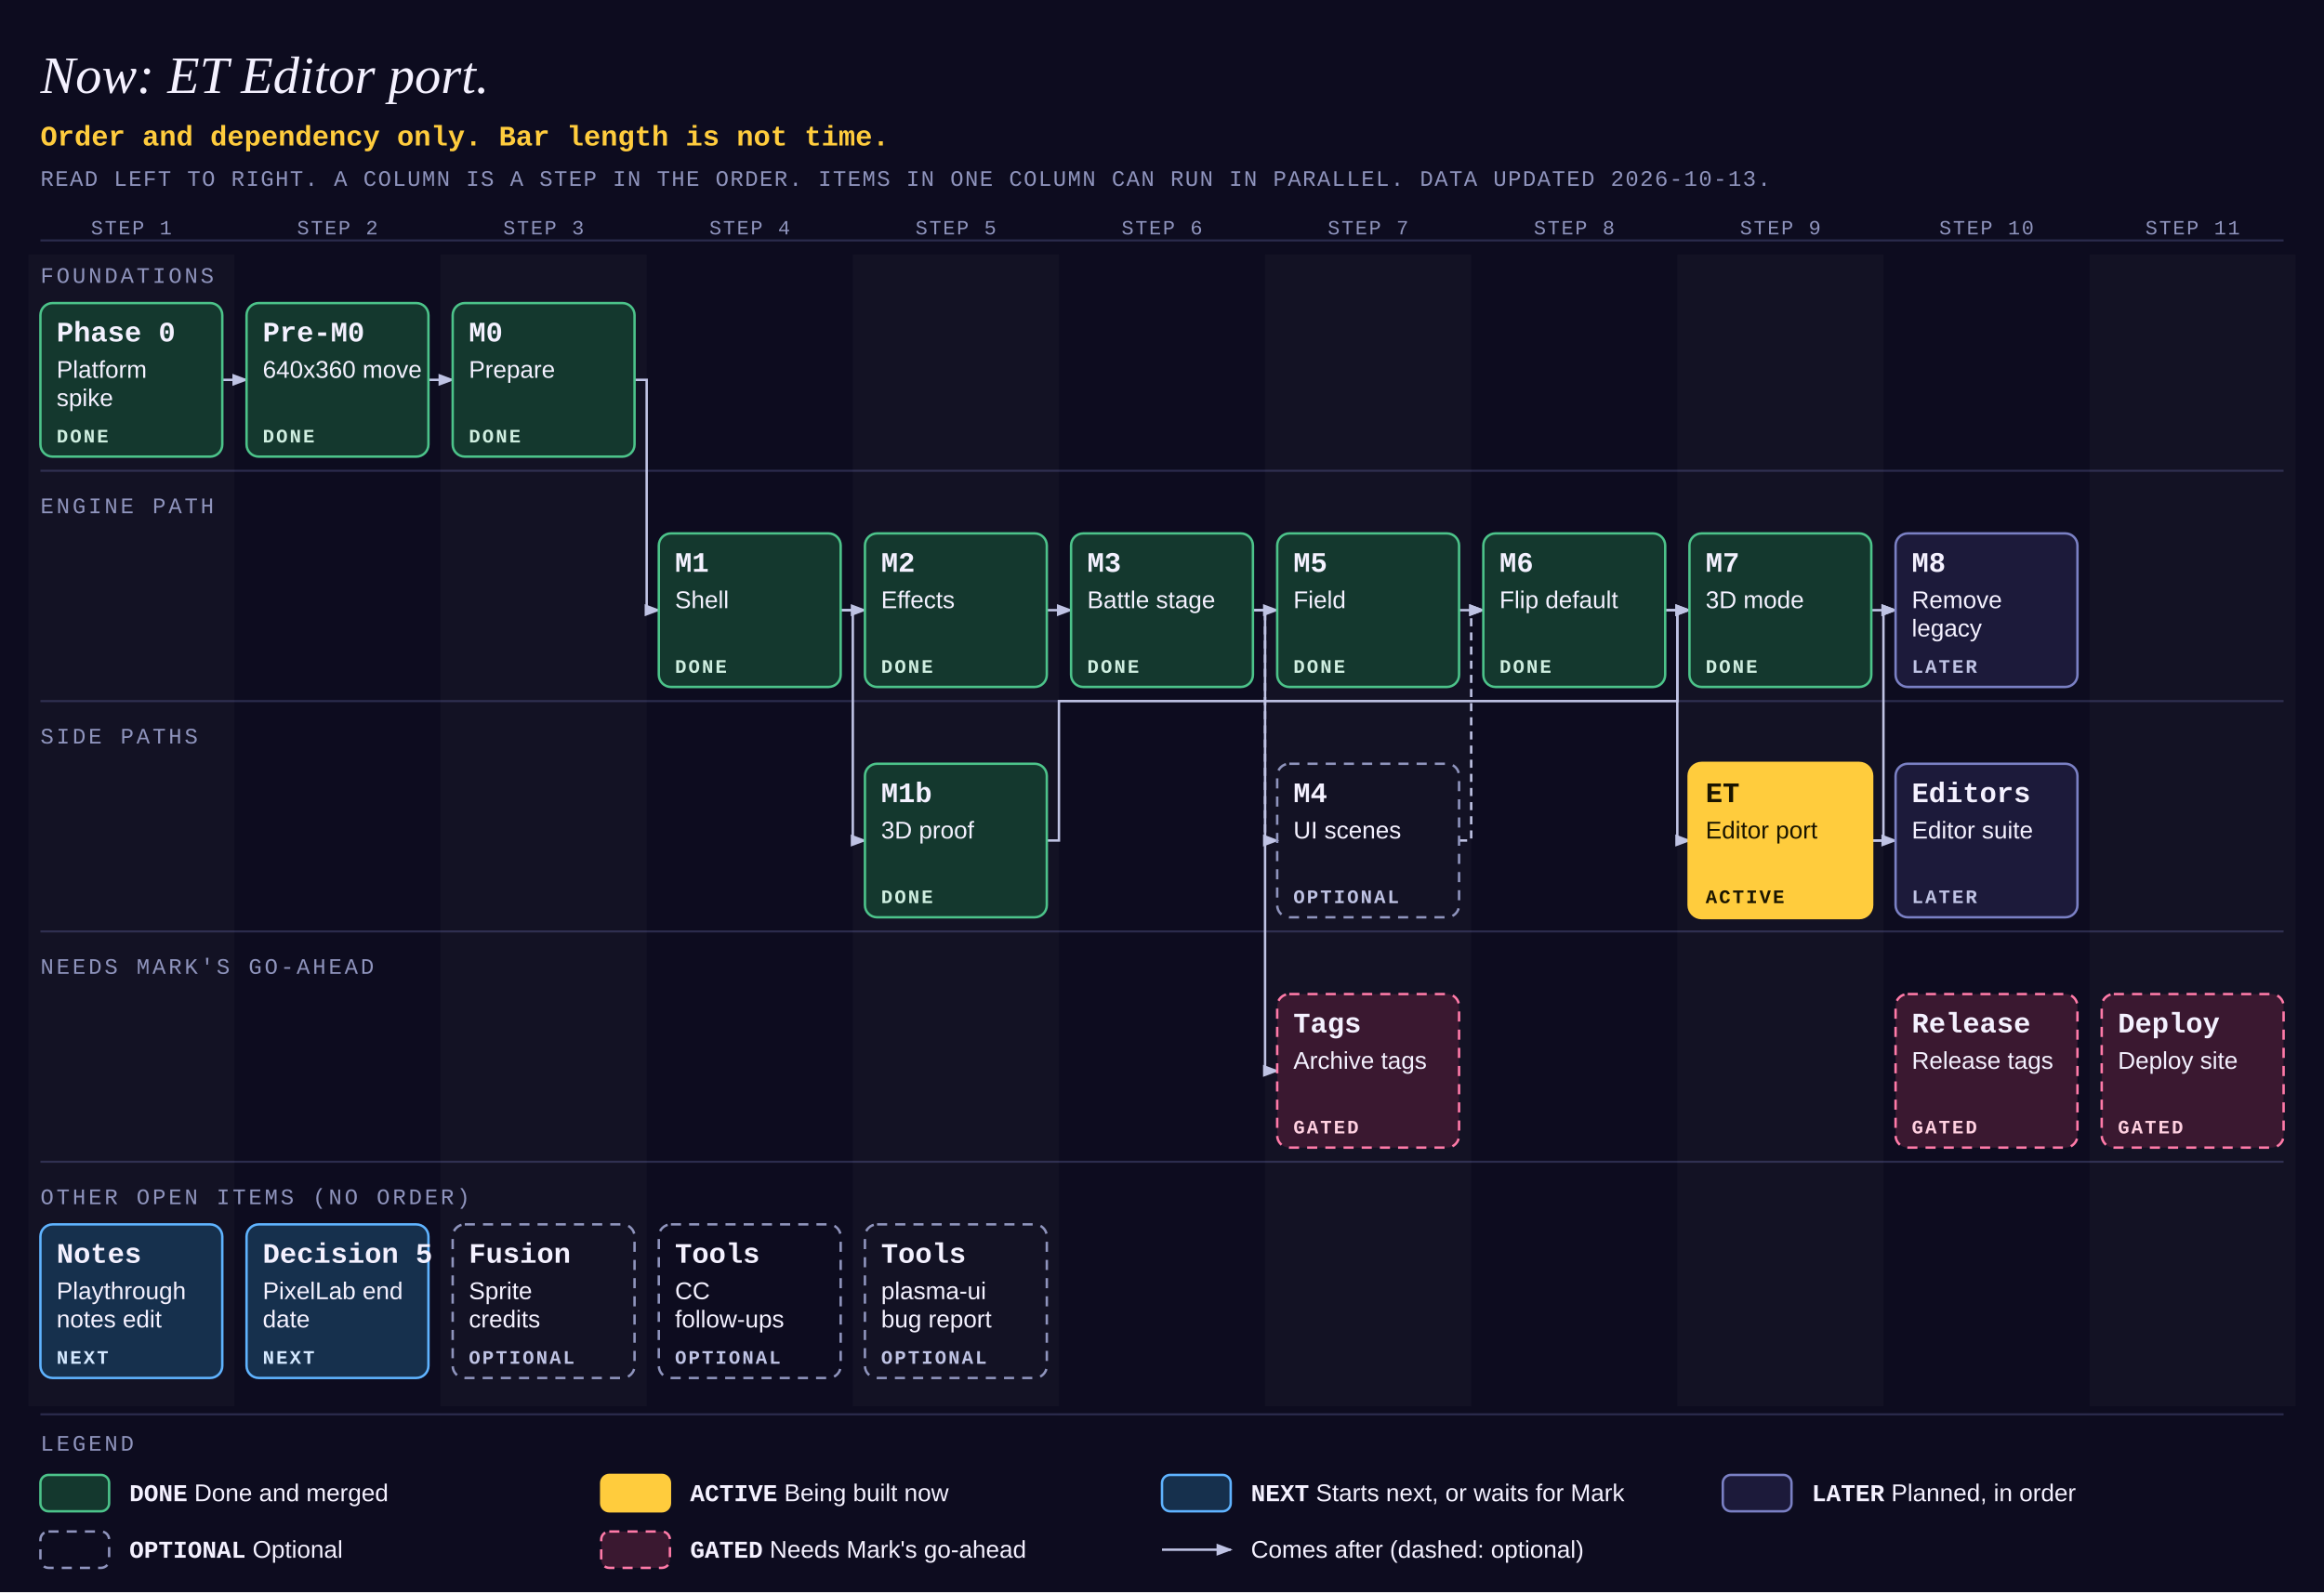
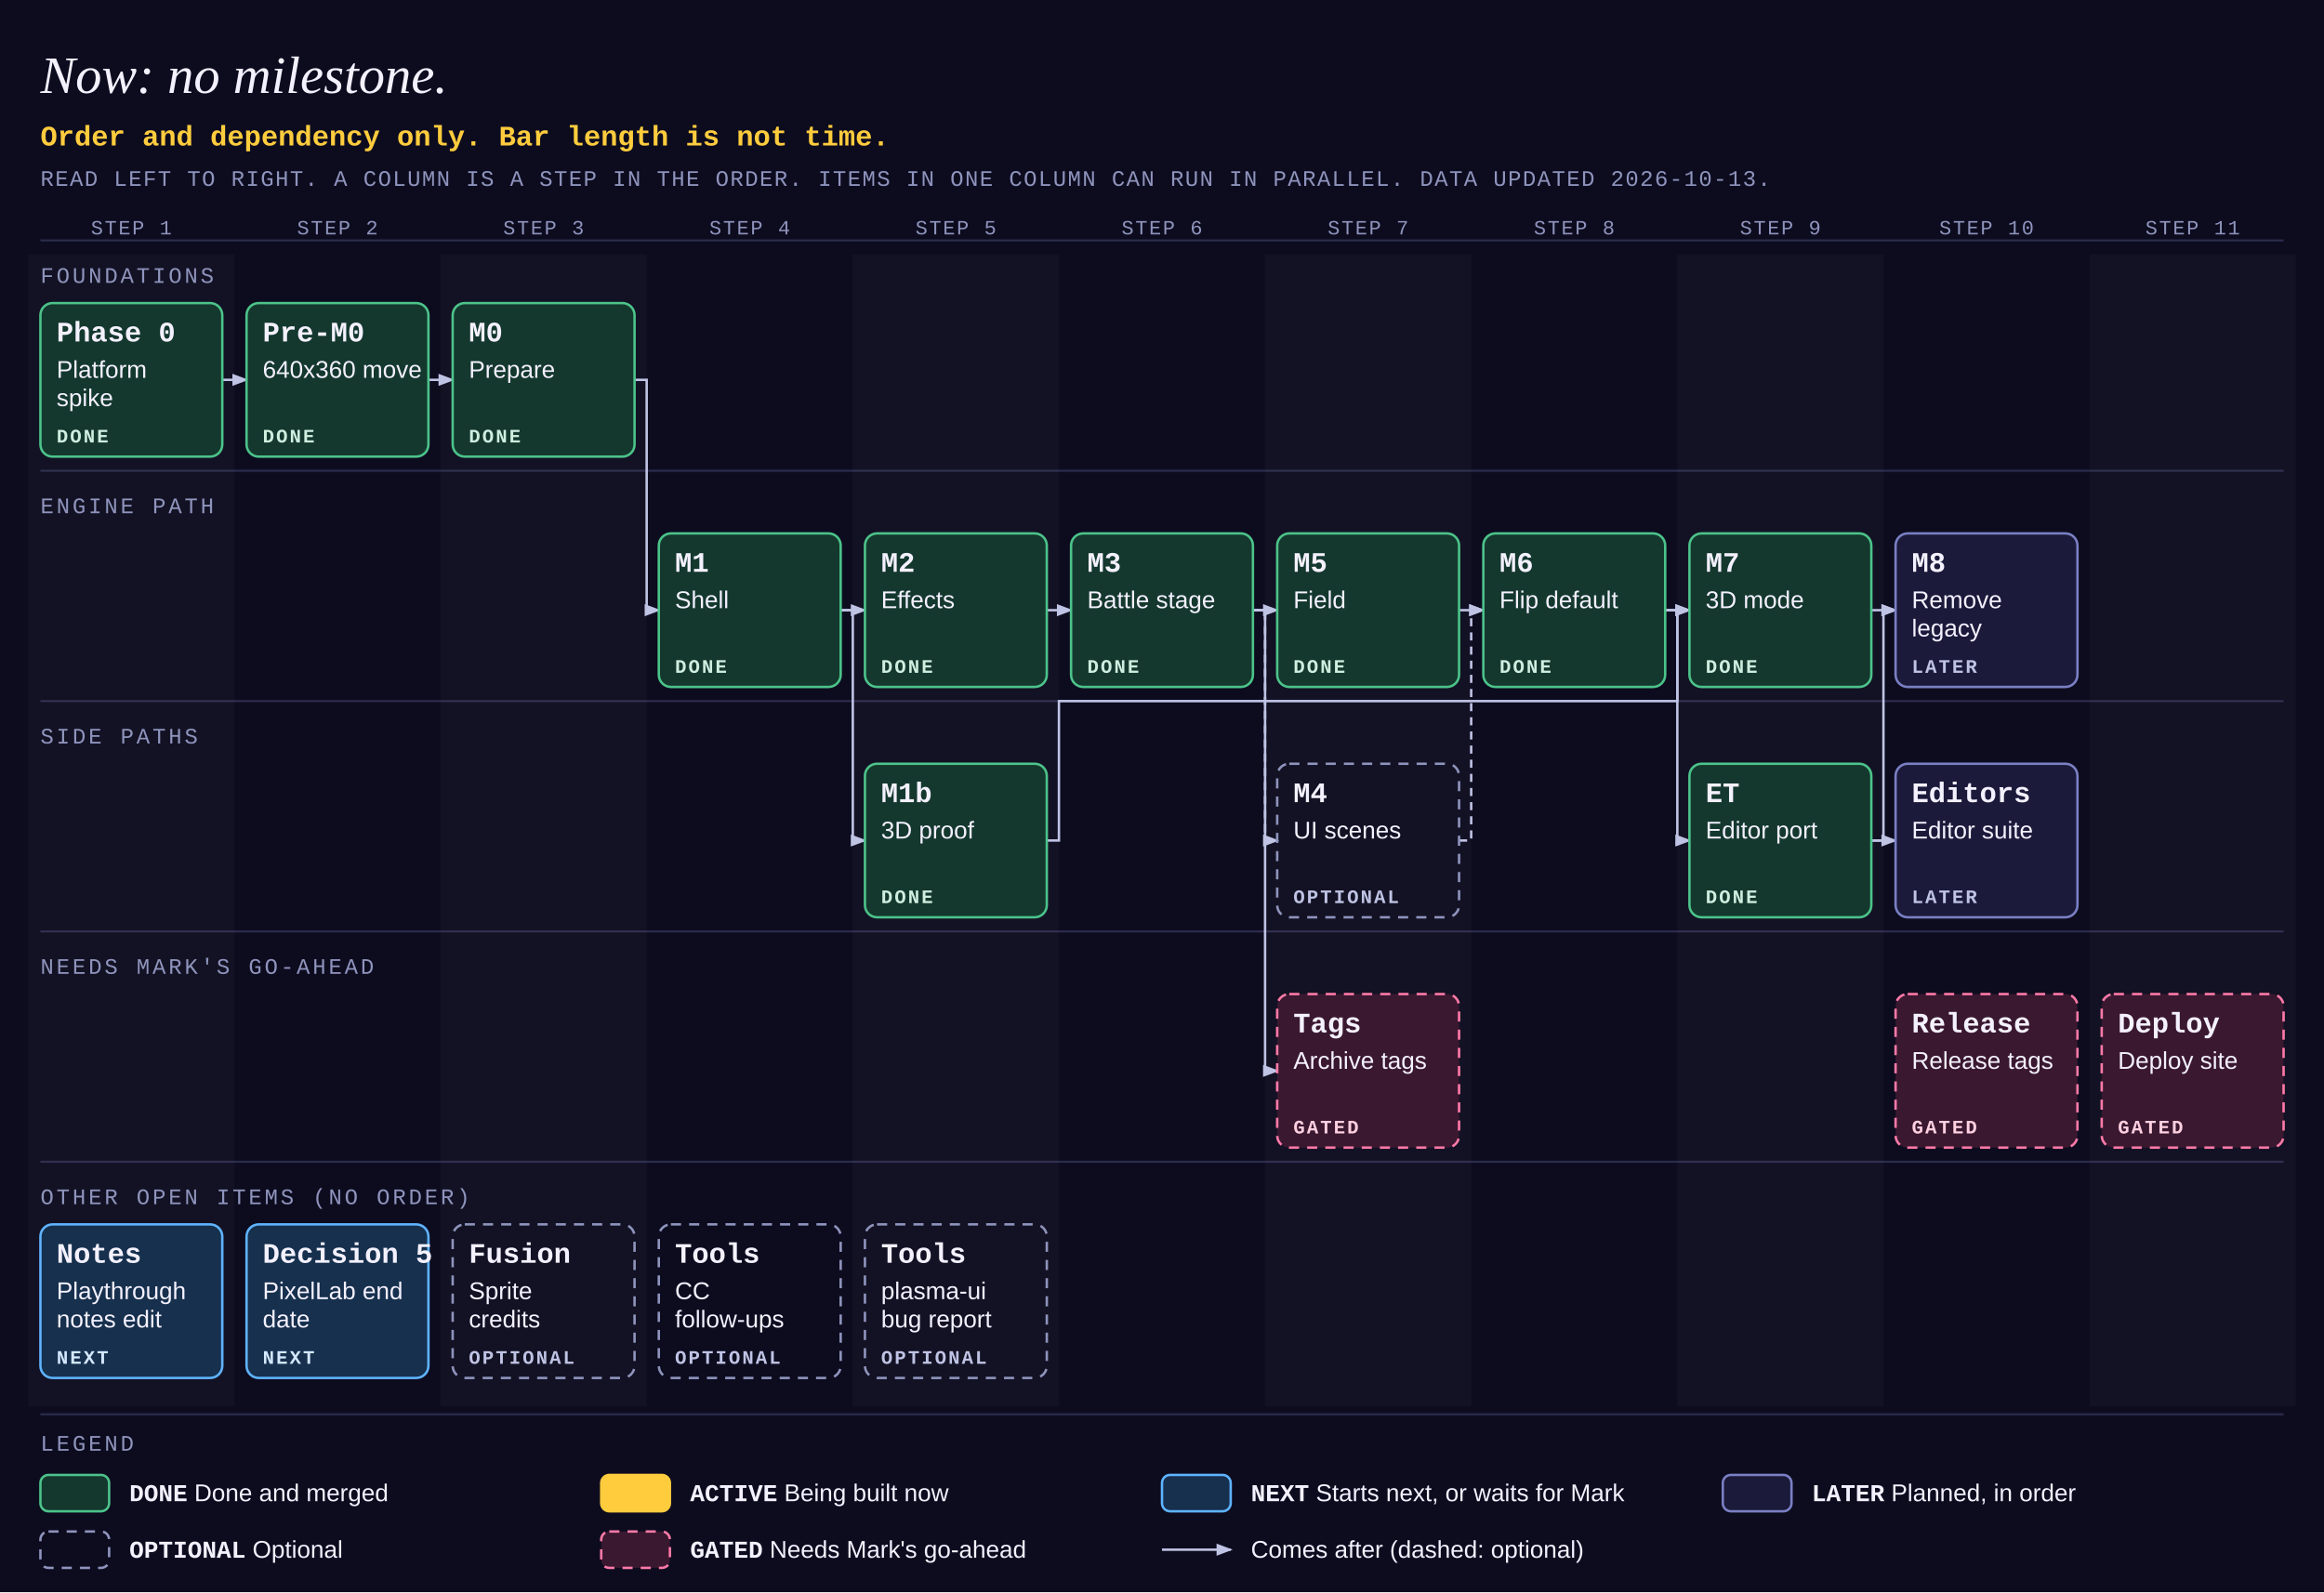
<svg xmlns="http://www.w3.org/2000/svg" viewBox="0 0 1150 788" width="1150" height="788" role="img" aria-labelledby="roadmap-title roadmap-desc">
  <defs>
    <marker id="arrow" markerWidth="8" markerHeight="6" refX="7" refY="3" orient="auto" markerUnits="userSpaceOnUse">
      <polygon points="0 0, 8 3, 0 6" fill="#bfc3e4" />
    </marker>
  </defs>
  <rect width="1150" height="788" fill="#0d0c1f" />
-   <text x="20" y="46" fill="#f4f1ff" font-size="26" font-style="italic" font-family="'Instrument Serif', Georgia, 'Times New Roman', serif">Now: ET Editor port.</text>
+   <text x="20" y="46" fill="#f4f1ff" font-size="26" font-style="italic" font-family="'Instrument Serif', Georgia, 'Times New Roman', serif">Now: no milestone.</text>
  <text x="20" y="72" fill="#ffcc3d" font-size="14" font-weight="600" font-family="'Geist Mono', ui-monospace, Consolas, 'Courier New', monospace">Order and dependency only. Bar length is not time.</text>
  <text x="20" y="92" fill="#8f94bd" font-size="11" font-family="'Geist Mono', ui-monospace, Consolas, 'Courier New', monospace" letter-spacing="0.06em">READ LEFT TO RIGHT. A COLUMN IS A STEP IN THE ORDER. ITEMS IN ONE COLUMN CAN RUN IN PARALLEL. DATA UPDATED 2026-10-13.</text>
  <rect x="14" y="126" width="102" height="570" fill="#ffffff" fill-opacity="0.025" />
  <text x="65" y="116" fill="#8f94bd" font-size="10" text-anchor="middle" font-family="'Geist Mono', ui-monospace, Consolas, 'Courier New', monospace" letter-spacing="0.08em">STEP 1</text>
  <text x="167" y="116" fill="#8f94bd" font-size="10" text-anchor="middle" font-family="'Geist Mono', ui-monospace, Consolas, 'Courier New', monospace" letter-spacing="0.08em">STEP 2</text>
  <rect x="218" y="126" width="102" height="570" fill="#ffffff" fill-opacity="0.025" />
  <text x="269" y="116" fill="#8f94bd" font-size="10" text-anchor="middle" font-family="'Geist Mono', ui-monospace, Consolas, 'Courier New', monospace" letter-spacing="0.08em">STEP 3</text>
  <text x="371" y="116" fill="#8f94bd" font-size="10" text-anchor="middle" font-family="'Geist Mono', ui-monospace, Consolas, 'Courier New', monospace" letter-spacing="0.08em">STEP 4</text>
  <rect x="422" y="126" width="102" height="570" fill="#ffffff" fill-opacity="0.025" />
  <text x="473" y="116" fill="#8f94bd" font-size="10" text-anchor="middle" font-family="'Geist Mono', ui-monospace, Consolas, 'Courier New', monospace" letter-spacing="0.08em">STEP 5</text>
  <text x="575" y="116" fill="#8f94bd" font-size="10" text-anchor="middle" font-family="'Geist Mono', ui-monospace, Consolas, 'Courier New', monospace" letter-spacing="0.08em">STEP 6</text>
  <rect x="626" y="126" width="102" height="570" fill="#ffffff" fill-opacity="0.025" />
  <text x="677" y="116" fill="#8f94bd" font-size="10" text-anchor="middle" font-family="'Geist Mono', ui-monospace, Consolas, 'Courier New', monospace" letter-spacing="0.08em">STEP 7</text>
  <text x="779" y="116" fill="#8f94bd" font-size="10" text-anchor="middle" font-family="'Geist Mono', ui-monospace, Consolas, 'Courier New', monospace" letter-spacing="0.08em">STEP 8</text>
  <rect x="830" y="126" width="102" height="570" fill="#ffffff" fill-opacity="0.025" />
  <text x="881" y="116" fill="#8f94bd" font-size="10" text-anchor="middle" font-family="'Geist Mono', ui-monospace, Consolas, 'Courier New', monospace" letter-spacing="0.08em">STEP 9</text>
  <text x="983" y="116" fill="#8f94bd" font-size="10" text-anchor="middle" font-family="'Geist Mono', ui-monospace, Consolas, 'Courier New', monospace" letter-spacing="0.08em">STEP 10</text>
  <rect x="1034" y="126" width="102" height="570" fill="#ffffff" fill-opacity="0.025" />
  <text x="1085" y="116" fill="#8f94bd" font-size="10" text-anchor="middle" font-family="'Geist Mono', ui-monospace, Consolas, 'Courier New', monospace" letter-spacing="0.08em">STEP 11</text>
  <line x1="20" y1="119" x2="1130" y2="119" stroke="#7a80c4" stroke-opacity="0.28" />
  <text x="20" y="140" fill="#8f94bd" font-size="11" font-family="'Geist Mono', ui-monospace, Consolas, 'Courier New', monospace" letter-spacing="0.12em">FOUNDATIONS</text>
  <line x1="20" y1="233" x2="1130" y2="233" stroke="#7a80c4" stroke-opacity="0.28" />
  <text x="20" y="254" fill="#8f94bd" font-size="11" font-family="'Geist Mono', ui-monospace, Consolas, 'Courier New', monospace" letter-spacing="0.12em">ENGINE PATH</text>
  <line x1="20" y1="347" x2="1130" y2="347" stroke="#7a80c4" stroke-opacity="0.28" />
  <text x="20" y="368" fill="#8f94bd" font-size="11" font-family="'Geist Mono', ui-monospace, Consolas, 'Courier New', monospace" letter-spacing="0.12em">SIDE PATHS</text>
  <line x1="20" y1="461" x2="1130" y2="461" stroke="#7a80c4" stroke-opacity="0.28" />
  <text x="20" y="482" fill="#8f94bd" font-size="11" font-family="'Geist Mono', ui-monospace, Consolas, 'Courier New', monospace" letter-spacing="0.12em">NEEDS MARK'S GO-AHEAD</text>
  <line x1="20" y1="575" x2="1130" y2="575" stroke="#7a80c4" stroke-opacity="0.28" />
  <text x="20" y="596" fill="#8f94bd" font-size="11" font-family="'Geist Mono', ui-monospace, Consolas, 'Courier New', monospace" letter-spacing="0.12em">OTHER OPEN ITEMS (NO ORDER)</text>
  <path d="M 110 188 H 122" fill="none" stroke="#bfc3e4" stroke-width="1.2" marker-end="url(#arrow)" />
  <path d="M 212 188 H 224" fill="none" stroke="#bfc3e4" stroke-width="1.2" marker-end="url(#arrow)" />
  <path d="M 314 188 H 320 V 302 H 326" fill="none" stroke="#bfc3e4" stroke-width="1.2" marker-end="url(#arrow)" />
  <path d="M 416 302 H 428" fill="none" stroke="#bfc3e4" stroke-width="1.2" marker-end="url(#arrow)" />
  <path d="M 518 302 H 530" fill="none" stroke="#bfc3e4" stroke-width="1.2" marker-end="url(#arrow)" />
  <path d="M 620 302 H 632" fill="none" stroke="#bfc3e4" stroke-width="1.2" marker-end="url(#arrow)" />
  <path d="M 722 302 H 734" fill="none" stroke="#bfc3e4" stroke-width="1.2" marker-end="url(#arrow)" />
  <path d="M 722 416 H 728 V 302 H 734" fill="none" stroke="#bfc3e4" stroke-width="1.2" stroke-dasharray="4 3" marker-end="url(#arrow)" />
  <path d="M 824 302 H 836" fill="none" stroke="#bfc3e4" stroke-width="1.2" marker-end="url(#arrow)" />
  <path d="M 518 416 H 524 V 347 H 830 V 302 H 836" fill="none" stroke="#bfc3e4" stroke-width="1.2" marker-end="url(#arrow)" />
  <path d="M 926 302 H 938" fill="none" stroke="#bfc3e4" stroke-width="1.2" marker-end="url(#arrow)" />
  <path d="M 926 416 H 932 V 302 H 938" fill="none" stroke="#bfc3e4" stroke-width="1.2" marker-end="url(#arrow)" />
  <path d="M 416 302 H 422 V 416 H 428" fill="none" stroke="#bfc3e4" stroke-width="1.2" marker-end="url(#arrow)" />
  <path d="M 620 302 H 626 V 416 H 632" fill="none" stroke="#bfc3e4" stroke-width="1.2" stroke-dasharray="4 3" marker-end="url(#arrow)" />
  <path d="M 620 302 H 626 V 530 H 632" fill="none" stroke="#bfc3e4" stroke-width="1.2" marker-end="url(#arrow)" />
  <path d="M 824 302 H 830 V 416 H 836" fill="none" stroke="#bfc3e4" stroke-width="1.2" marker-end="url(#arrow)" />
  <path d="M 926 416 H 938" fill="none" stroke="#bfc3e4" stroke-width="1.2" marker-end="url(#arrow)" />
  <g id="item-Phase-0">
    <rect x="20" y="150" width="90" height="76" rx="6" fill="#14382e" stroke="#4cc38a" stroke-width="1.2" />
    <text x="28" y="169" fill="#f4f1ff" font-size="14" font-weight="700" font-family="'Geist Mono', ui-monospace, Consolas, 'Courier New', monospace">Phase 0</text>
    <text x="28" y="187" fill="#f4f1ff" font-size="12" font-family="Geist, 'Segoe UI', system-ui, -apple-system, Arial, sans-serif">Platform</text>
    <text x="28" y="201" fill="#f4f1ff" font-size="12" font-family="Geist, 'Segoe UI', system-ui, -apple-system, Arial, sans-serif">spike</text>
    <text x="28" y="219" fill="#cfeee0" font-size="9.5" font-weight="600" font-family="'Geist Mono', ui-monospace, Consolas, 'Courier New', monospace" letter-spacing="0.1em">DONE</text>
  </g>
  <g id="item-Pre-M0">
    <rect x="122" y="150" width="90" height="76" rx="6" fill="#14382e" stroke="#4cc38a" stroke-width="1.2" />
    <text x="130" y="169" fill="#f4f1ff" font-size="14" font-weight="700" font-family="'Geist Mono', ui-monospace, Consolas, 'Courier New', monospace">Pre-M0</text>
    <text x="130" y="187" fill="#f4f1ff" font-size="12" font-family="Geist, 'Segoe UI', system-ui, -apple-system, Arial, sans-serif">640x360 move</text>
    <text x="130" y="219" fill="#cfeee0" font-size="9.5" font-weight="600" font-family="'Geist Mono', ui-monospace, Consolas, 'Courier New', monospace" letter-spacing="0.1em">DONE</text>
  </g>
  <g id="item-M0">
    <rect x="224" y="150" width="90" height="76" rx="6" fill="#14382e" stroke="#4cc38a" stroke-width="1.2" />
    <text x="232" y="169" fill="#f4f1ff" font-size="14" font-weight="700" font-family="'Geist Mono', ui-monospace, Consolas, 'Courier New', monospace">M0</text>
    <text x="232" y="187" fill="#f4f1ff" font-size="12" font-family="Geist, 'Segoe UI', system-ui, -apple-system, Arial, sans-serif">Prepare</text>
    <text x="232" y="219" fill="#cfeee0" font-size="9.5" font-weight="600" font-family="'Geist Mono', ui-monospace, Consolas, 'Courier New', monospace" letter-spacing="0.1em">DONE</text>
  </g>
  <g id="item-M1">
    <rect x="326" y="264" width="90" height="76" rx="6" fill="#14382e" stroke="#4cc38a" stroke-width="1.2" />
    <text x="334" y="283" fill="#f4f1ff" font-size="14" font-weight="700" font-family="'Geist Mono', ui-monospace, Consolas, 'Courier New', monospace">M1</text>
    <text x="334" y="301" fill="#f4f1ff" font-size="12" font-family="Geist, 'Segoe UI', system-ui, -apple-system, Arial, sans-serif">Shell</text>
    <text x="334" y="333" fill="#cfeee0" font-size="9.5" font-weight="600" font-family="'Geist Mono', ui-monospace, Consolas, 'Courier New', monospace" letter-spacing="0.1em">DONE</text>
  </g>
  <g id="item-M2">
    <rect x="428" y="264" width="90" height="76" rx="6" fill="#14382e" stroke="#4cc38a" stroke-width="1.2" />
    <text x="436" y="283" fill="#f4f1ff" font-size="14" font-weight="700" font-family="'Geist Mono', ui-monospace, Consolas, 'Courier New', monospace">M2</text>
    <text x="436" y="301" fill="#f4f1ff" font-size="12" font-family="Geist, 'Segoe UI', system-ui, -apple-system, Arial, sans-serif">Effects</text>
    <text x="436" y="333" fill="#cfeee0" font-size="9.5" font-weight="600" font-family="'Geist Mono', ui-monospace, Consolas, 'Courier New', monospace" letter-spacing="0.1em">DONE</text>
  </g>
  <g id="item-M3">
    <rect x="530" y="264" width="90" height="76" rx="6" fill="#14382e" stroke="#4cc38a" stroke-width="1.2" />
    <text x="538" y="283" fill="#f4f1ff" font-size="14" font-weight="700" font-family="'Geist Mono', ui-monospace, Consolas, 'Courier New', monospace">M3</text>
    <text x="538" y="301" fill="#f4f1ff" font-size="12" font-family="Geist, 'Segoe UI', system-ui, -apple-system, Arial, sans-serif">Battle stage</text>
    <text x="538" y="333" fill="#cfeee0" font-size="9.5" font-weight="600" font-family="'Geist Mono', ui-monospace, Consolas, 'Courier New', monospace" letter-spacing="0.1em">DONE</text>
  </g>
  <g id="item-M5">
    <rect x="632" y="264" width="90" height="76" rx="6" fill="#14382e" stroke="#4cc38a" stroke-width="1.2" />
    <text x="640" y="283" fill="#f4f1ff" font-size="14" font-weight="700" font-family="'Geist Mono', ui-monospace, Consolas, 'Courier New', monospace">M5</text>
    <text x="640" y="301" fill="#f4f1ff" font-size="12" font-family="Geist, 'Segoe UI', system-ui, -apple-system, Arial, sans-serif">Field</text>
    <text x="640" y="333" fill="#cfeee0" font-size="9.5" font-weight="600" font-family="'Geist Mono', ui-monospace, Consolas, 'Courier New', monospace" letter-spacing="0.1em">DONE</text>
  </g>
  <g id="item-M6">
    <rect x="734" y="264" width="90" height="76" rx="6" fill="#14382e" stroke="#4cc38a" stroke-width="1.2" />
    <text x="742" y="283" fill="#f4f1ff" font-size="14" font-weight="700" font-family="'Geist Mono', ui-monospace, Consolas, 'Courier New', monospace">M6</text>
    <text x="742" y="301" fill="#f4f1ff" font-size="12" font-family="Geist, 'Segoe UI', system-ui, -apple-system, Arial, sans-serif">Flip default</text>
    <text x="742" y="333" fill="#cfeee0" font-size="9.5" font-weight="600" font-family="'Geist Mono', ui-monospace, Consolas, 'Courier New', monospace" letter-spacing="0.1em">DONE</text>
  </g>
  <g id="item-M7">
    <rect x="836" y="264" width="90" height="76" rx="6" fill="#14382e" stroke="#4cc38a" stroke-width="1.2" />
    <text x="844" y="283" fill="#f4f1ff" font-size="14" font-weight="700" font-family="'Geist Mono', ui-monospace, Consolas, 'Courier New', monospace">M7</text>
    <text x="844" y="301" fill="#f4f1ff" font-size="12" font-family="Geist, 'Segoe UI', system-ui, -apple-system, Arial, sans-serif">3D mode</text>
    <text x="844" y="333" fill="#cfeee0" font-size="9.5" font-weight="600" font-family="'Geist Mono', ui-monospace, Consolas, 'Courier New', monospace" letter-spacing="0.1em">DONE</text>
  </g>
  <g id="item-M8">
    <rect x="938" y="264" width="90" height="76" rx="6" fill="#1c1a3a" stroke="#7a80c4" stroke-width="1.2" />
    <text x="946" y="283" fill="#f4f1ff" font-size="14" font-weight="700" font-family="'Geist Mono', ui-monospace, Consolas, 'Courier New', monospace">M8</text>
    <text x="946" y="301" fill="#f4f1ff" font-size="12" font-family="Geist, 'Segoe UI', system-ui, -apple-system, Arial, sans-serif">Remove</text>
    <text x="946" y="315" fill="#f4f1ff" font-size="12" font-family="Geist, 'Segoe UI', system-ui, -apple-system, Arial, sans-serif">legacy</text>
    <text x="946" y="333" fill="#bfc3e4" font-size="9.5" font-weight="600" font-family="'Geist Mono', ui-monospace, Consolas, 'Courier New', monospace" letter-spacing="0.1em">LATER</text>
  </g>
  <g id="item-M1b">
    <rect x="428" y="378" width="90" height="76" rx="6" fill="#14382e" stroke="#4cc38a" stroke-width="1.2" />
    <text x="436" y="397" fill="#f4f1ff" font-size="14" font-weight="700" font-family="'Geist Mono', ui-monospace, Consolas, 'Courier New', monospace">M1b</text>
    <text x="436" y="415" fill="#f4f1ff" font-size="12" font-family="Geist, 'Segoe UI', system-ui, -apple-system, Arial, sans-serif">3D proof</text>
    <text x="436" y="447" fill="#cfeee0" font-size="9.5" font-weight="600" font-family="'Geist Mono', ui-monospace, Consolas, 'Courier New', monospace" letter-spacing="0.1em">DONE</text>
  </g>
  <g id="item-M4">
    <rect x="632" y="378" width="90" height="76" rx="6" fill="none" stroke="#8f94bd" stroke-width="1.2" stroke-dasharray="5 4" />
    <text x="640" y="397" fill="#f4f1ff" font-size="14" font-weight="700" font-family="'Geist Mono', ui-monospace, Consolas, 'Courier New', monospace">M4</text>
    <text x="640" y="415" fill="#f4f1ff" font-size="12" font-family="Geist, 'Segoe UI', system-ui, -apple-system, Arial, sans-serif">UI scenes</text>
    <text x="640" y="447" fill="#bfc3e4" font-size="9.5" font-weight="600" font-family="'Geist Mono', ui-monospace, Consolas, 'Courier New', monospace" letter-spacing="0.1em">OPTIONAL</text>
  </g>
  <g id="item-archive-tags">
    <rect x="632" y="492" width="90" height="76" rx="6" fill="#3a1830" stroke="#ff7aa8" stroke-width="1.2" stroke-dasharray="5 4" />
    <text x="640" y="511" fill="#f4f1ff" font-size="14" font-weight="700" font-family="'Geist Mono', ui-monospace, Consolas, 'Courier New', monospace">Tags</text>
    <text x="640" y="529" fill="#f4f1ff" font-size="12" font-family="Geist, 'Segoe UI', system-ui, -apple-system, Arial, sans-serif">Archive tags</text>
    <text x="640" y="561" fill="#ffd0e0" font-size="9.5" font-weight="600" font-family="'Geist Mono', ui-monospace, Consolas, 'Courier New', monospace" letter-spacing="0.1em">GATED</text>
  </g>
  <g id="item-release-tags">
    <rect x="938" y="492" width="90" height="76" rx="6" fill="#3a1830" stroke="#ff7aa8" stroke-width="1.2" stroke-dasharray="5 4" />
    <text x="946" y="511" fill="#f4f1ff" font-size="14" font-weight="700" font-family="'Geist Mono', ui-monospace, Consolas, 'Courier New', monospace">Release</text>
    <text x="946" y="529" fill="#f4f1ff" font-size="12" font-family="Geist, 'Segoe UI', system-ui, -apple-system, Arial, sans-serif">Release tags</text>
    <text x="946" y="561" fill="#ffd0e0" font-size="9.5" font-weight="600" font-family="'Geist Mono', ui-monospace, Consolas, 'Courier New', monospace" letter-spacing="0.1em">GATED</text>
  </g>
  <g id="item-deploy">
    <rect x="1040" y="492" width="90" height="76" rx="6" fill="#3a1830" stroke="#ff7aa8" stroke-width="1.2" stroke-dasharray="5 4" />
    <text x="1048" y="511" fill="#f4f1ff" font-size="14" font-weight="700" font-family="'Geist Mono', ui-monospace, Consolas, 'Courier New', monospace">Deploy</text>
    <text x="1048" y="529" fill="#f4f1ff" font-size="12" font-family="Geist, 'Segoe UI', system-ui, -apple-system, Arial, sans-serif">Deploy site</text>
    <text x="1048" y="561" fill="#ffd0e0" font-size="9.5" font-weight="600" font-family="'Geist Mono', ui-monospace, Consolas, 'Courier New', monospace" letter-spacing="0.1em">GATED</text>
  </g>
  <g id="item-playthrough-notes">
    <rect x="20" y="606" width="90" height="76" rx="6" fill="#16304d" stroke="#5fb3ff" stroke-width="1.2" />
    <text x="28" y="625" fill="#f4f1ff" font-size="14" font-weight="700" font-family="'Geist Mono', ui-monospace, Consolas, 'Courier New', monospace">Notes</text>
    <text x="28" y="643" fill="#f4f1ff" font-size="12" font-family="Geist, 'Segoe UI', system-ui, -apple-system, Arial, sans-serif">Playthrough</text>
    <text x="28" y="657" fill="#f4f1ff" font-size="12" font-family="Geist, 'Segoe UI', system-ui, -apple-system, Arial, sans-serif">notes edit</text>
    <text x="28" y="675" fill="#d4e8ff" font-size="9.5" font-weight="600" font-family="'Geist Mono', ui-monospace, Consolas, 'Courier New', monospace" letter-spacing="0.1em">NEXT</text>
  </g>
  <g id="item-pixellab-end">
    <rect x="122" y="606" width="90" height="76" rx="6" fill="#16304d" stroke="#5fb3ff" stroke-width="1.2" />
    <text x="130" y="625" fill="#f4f1ff" font-size="14" font-weight="700" font-family="'Geist Mono', ui-monospace, Consolas, 'Courier New', monospace">Decision 5</text>
    <text x="130" y="643" fill="#f4f1ff" font-size="12" font-family="Geist, 'Segoe UI', system-ui, -apple-system, Arial, sans-serif">PixelLab end</text>
    <text x="130" y="657" fill="#f4f1ff" font-size="12" font-family="Geist, 'Segoe UI', system-ui, -apple-system, Arial, sans-serif">date</text>
    <text x="130" y="675" fill="#d4e8ff" font-size="9.5" font-weight="600" font-family="'Geist Mono', ui-monospace, Consolas, 'Courier New', monospace" letter-spacing="0.1em">NEXT</text>
  </g>
  <g id="item-sprite-fusion">
    <rect x="224" y="606" width="90" height="76" rx="6" fill="none" stroke="#8f94bd" stroke-width="1.2" stroke-dasharray="5 4" />
    <text x="232" y="625" fill="#f4f1ff" font-size="14" font-weight="700" font-family="'Geist Mono', ui-monospace, Consolas, 'Courier New', monospace">Fusion</text>
    <text x="232" y="643" fill="#f4f1ff" font-size="12" font-family="Geist, 'Segoe UI', system-ui, -apple-system, Arial, sans-serif">Sprite</text>
    <text x="232" y="657" fill="#f4f1ff" font-size="12" font-family="Geist, 'Segoe UI', system-ui, -apple-system, Arial, sans-serif">credits</text>
    <text x="232" y="675" fill="#bfc3e4" font-size="9.5" font-weight="600" font-family="'Geist Mono', ui-monospace, Consolas, 'Courier New', monospace" letter-spacing="0.1em">OPTIONAL</text>
  </g>
  <g id="item-cc-followups">
    <rect x="326" y="606" width="90" height="76" rx="6" fill="none" stroke="#8f94bd" stroke-width="1.2" stroke-dasharray="5 4" />
    <text x="334" y="625" fill="#f4f1ff" font-size="14" font-weight="700" font-family="'Geist Mono', ui-monospace, Consolas, 'Courier New', monospace">Tools</text>
    <text x="334" y="643" fill="#f4f1ff" font-size="12" font-family="Geist, 'Segoe UI', system-ui, -apple-system, Arial, sans-serif">CC</text>
    <text x="334" y="657" fill="#f4f1ff" font-size="12" font-family="Geist, 'Segoe UI', system-ui, -apple-system, Arial, sans-serif">follow-ups</text>
    <text x="334" y="675" fill="#bfc3e4" font-size="9.5" font-weight="600" font-family="'Geist Mono', ui-monospace, Consolas, 'Courier New', monospace" letter-spacing="0.1em">OPTIONAL</text>
  </g>
  <g id="item-plasma-bug">
    <rect x="428" y="606" width="90" height="76" rx="6" fill="none" stroke="#8f94bd" stroke-width="1.2" stroke-dasharray="5 4" />
    <text x="436" y="625" fill="#f4f1ff" font-size="14" font-weight="700" font-family="'Geist Mono', ui-monospace, Consolas, 'Courier New', monospace">Tools</text>
    <text x="436" y="643" fill="#f4f1ff" font-size="12" font-family="Geist, 'Segoe UI', system-ui, -apple-system, Arial, sans-serif">plasma-ui</text>
    <text x="436" y="657" fill="#f4f1ff" font-size="12" font-family="Geist, 'Segoe UI', system-ui, -apple-system, Arial, sans-serif">bug report</text>
    <text x="436" y="675" fill="#bfc3e4" font-size="9.5" font-weight="600" font-family="'Geist Mono', ui-monospace, Consolas, 'Courier New', monospace" letter-spacing="0.1em">OPTIONAL</text>
  </g>
  <g id="item-ET">
-     <rect x="836" y="378" width="90" height="76" rx="6" fill="#ffcc3d" stroke="#ffcc3d" stroke-width="2" />
-     <text x="844" y="397" fill="#1a1500" font-size="14" font-weight="700" font-family="'Geist Mono', ui-monospace, Consolas, 'Courier New', monospace">ET</text>
-     <text x="844" y="415" fill="#1a1500" font-size="12" font-family="Geist, 'Segoe UI', system-ui, -apple-system, Arial, sans-serif">Editor port</text>
-     <text x="844" y="447" fill="#1a1500" font-size="9.5" font-weight="600" font-family="'Geist Mono', ui-monospace, Consolas, 'Courier New', monospace" letter-spacing="0.1em">ACTIVE</text>
+     <rect x="836" y="378" width="90" height="76" rx="6" fill="#14382e" stroke="#4cc38a" stroke-width="1.2" />
+     <text x="844" y="397" fill="#f4f1ff" font-size="14" font-weight="700" font-family="'Geist Mono', ui-monospace, Consolas, 'Courier New', monospace">ET</text>
+     <text x="844" y="415" fill="#f4f1ff" font-size="12" font-family="Geist, 'Segoe UI', system-ui, -apple-system, Arial, sans-serif">Editor port</text>
+     <text x="844" y="447" fill="#cfeee0" font-size="9.5" font-weight="600" font-family="'Geist Mono', ui-monospace, Consolas, 'Courier New', monospace" letter-spacing="0.1em">DONE</text>
  </g>
  <g id="item-Editors">
    <rect x="938" y="378" width="90" height="76" rx="6" fill="#1c1a3a" stroke="#7a80c4" stroke-width="1.2" />
    <text x="946" y="397" fill="#f4f1ff" font-size="14" font-weight="700" font-family="'Geist Mono', ui-monospace, Consolas, 'Courier New', monospace">Editors</text>
    <text x="946" y="415" fill="#f4f1ff" font-size="12" font-family="Geist, 'Segoe UI', system-ui, -apple-system, Arial, sans-serif">Editor suite</text>
    <text x="946" y="447" fill="#bfc3e4" font-size="9.5" font-weight="600" font-family="'Geist Mono', ui-monospace, Consolas, 'Courier New', monospace" letter-spacing="0.1em">LATER</text>
  </g>
  <line x1="20" y1="700" x2="1130" y2="700" stroke="#7a80c4" stroke-opacity="0.28" />
  <text x="20" y="718" fill="#8f94bd" font-size="11" font-family="'Geist Mono', ui-monospace, Consolas, 'Courier New', monospace" letter-spacing="0.12em">LEGEND</text>
  <rect x="20" y="730" width="34" height="18" rx="4" fill="#14382e" stroke="#4cc38a" stroke-width="1.2" />
  <text x="64" y="743" fill="#f4f1ff" font-size="12" font-family="Geist, 'Segoe UI', system-ui, -apple-system, Arial, sans-serif">
    <tspan font-family="'Geist Mono', ui-monospace, Consolas, 'Courier New', monospace" font-weight="600">DONE</tspan>  Done and merged</text>
  <rect x="297.5" y="730" width="34" height="18" rx="4" fill="#ffcc3d" stroke="#ffcc3d" stroke-width="1.2" />
  <text x="341.5" y="743" fill="#f4f1ff" font-size="12" font-family="Geist, 'Segoe UI', system-ui, -apple-system, Arial, sans-serif">
    <tspan font-family="'Geist Mono', ui-monospace, Consolas, 'Courier New', monospace" font-weight="600">ACTIVE</tspan>  Being built now</text>
  <rect x="575" y="730" width="34" height="18" rx="4" fill="#16304d" stroke="#5fb3ff" stroke-width="1.2" />
  <text x="619" y="743" fill="#f4f1ff" font-size="12" font-family="Geist, 'Segoe UI', system-ui, -apple-system, Arial, sans-serif">
    <tspan font-family="'Geist Mono', ui-monospace, Consolas, 'Courier New', monospace" font-weight="600">NEXT</tspan>  Starts next, or waits for Mark</text>
  <rect x="852.5" y="730" width="34" height="18" rx="4" fill="#1c1a3a" stroke="#7a80c4" stroke-width="1.2" />
  <text x="896.5" y="743" fill="#f4f1ff" font-size="12" font-family="Geist, 'Segoe UI', system-ui, -apple-system, Arial, sans-serif">
    <tspan font-family="'Geist Mono', ui-monospace, Consolas, 'Courier New', monospace" font-weight="600">LATER</tspan>  Planned, in order</text>
  <rect x="20" y="758" width="34" height="18" rx="4" fill="none" stroke="#8f94bd" stroke-width="1.2" stroke-dasharray="5 4" />
  <text x="64" y="771" fill="#f4f1ff" font-size="12" font-family="Geist, 'Segoe UI', system-ui, -apple-system, Arial, sans-serif">
    <tspan font-family="'Geist Mono', ui-monospace, Consolas, 'Courier New', monospace" font-weight="600">OPTIONAL</tspan>  Optional</text>
  <rect x="297.5" y="758" width="34" height="18" rx="4" fill="#3a1830" stroke="#ff7aa8" stroke-width="1.2" stroke-dasharray="5 4" />
  <text x="341.5" y="771" fill="#f4f1ff" font-size="12" font-family="Geist, 'Segoe UI', system-ui, -apple-system, Arial, sans-serif">
    <tspan font-family="'Geist Mono', ui-monospace, Consolas, 'Courier New', monospace" font-weight="600">GATED</tspan>  Needs Mark's go-ahead</text>
  <path d="M 575 767 H 609" fill="none" stroke="#bfc3e4" stroke-width="1.2" marker-end="url(#arrow)" />
  <text x="619" y="771" fill="#f4f1ff" font-size="12" font-family="Geist, 'Segoe UI', system-ui, -apple-system, Arial, sans-serif">Comes after (dashed: optional)</text>
</svg>
